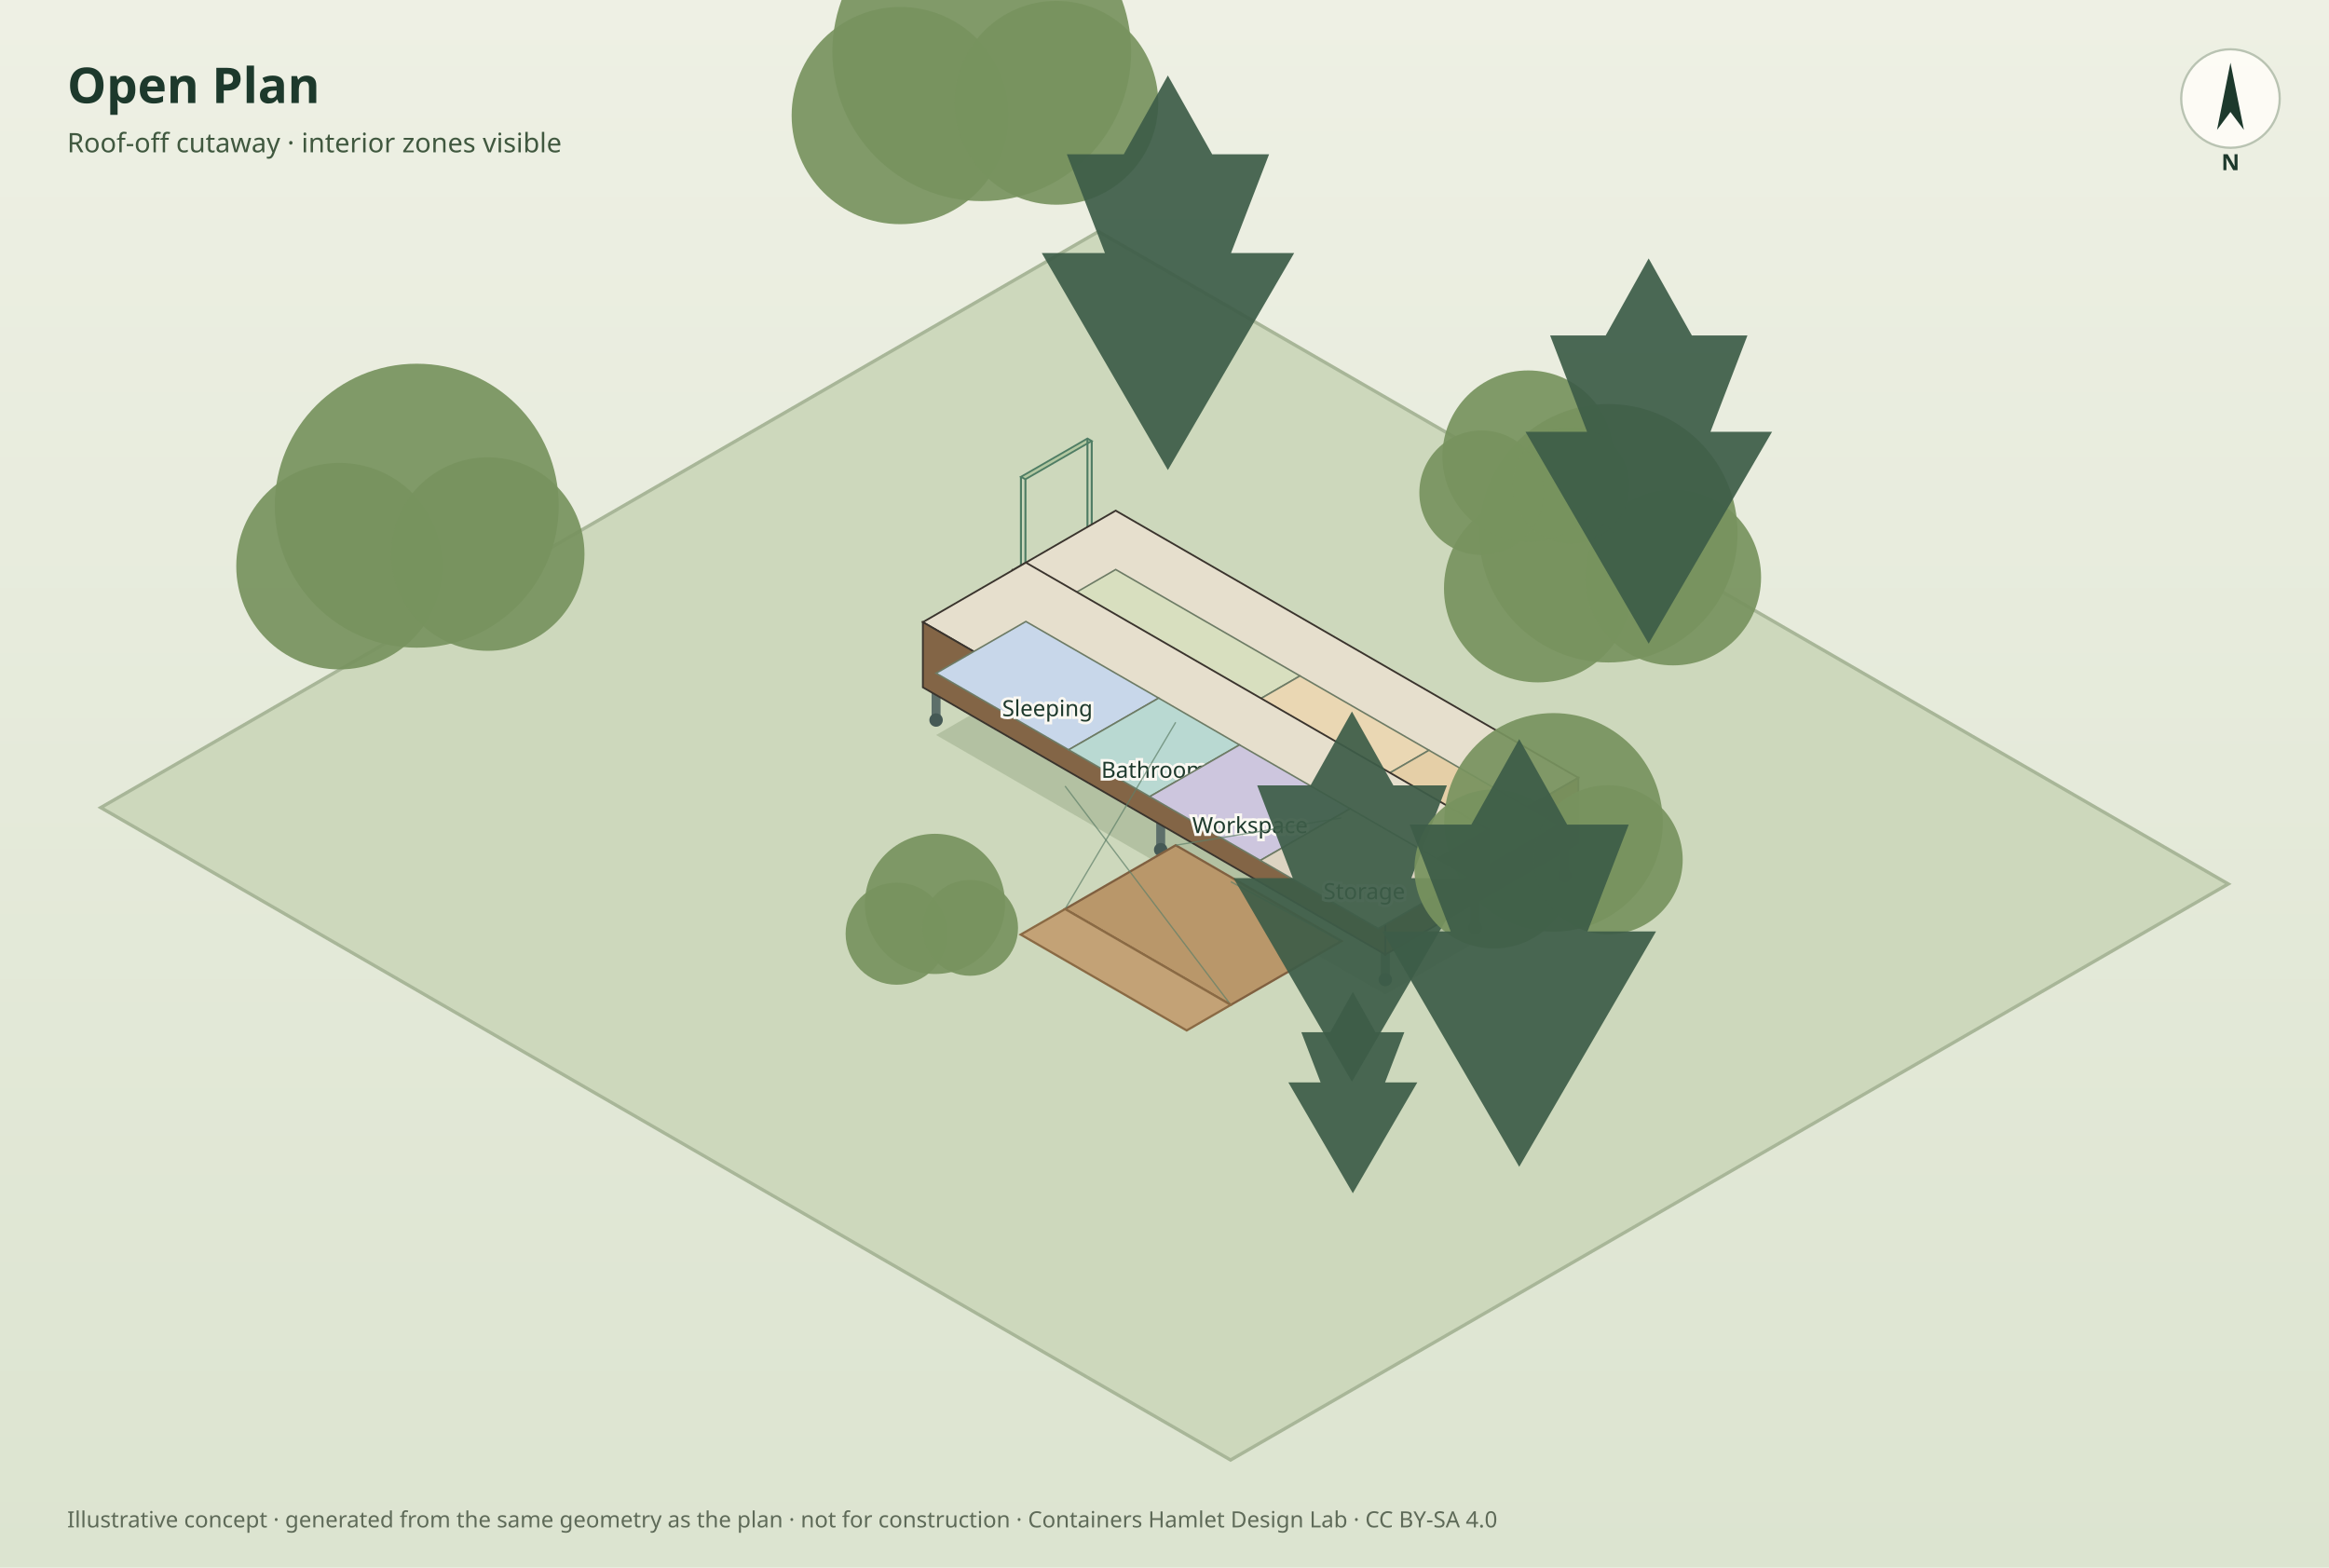
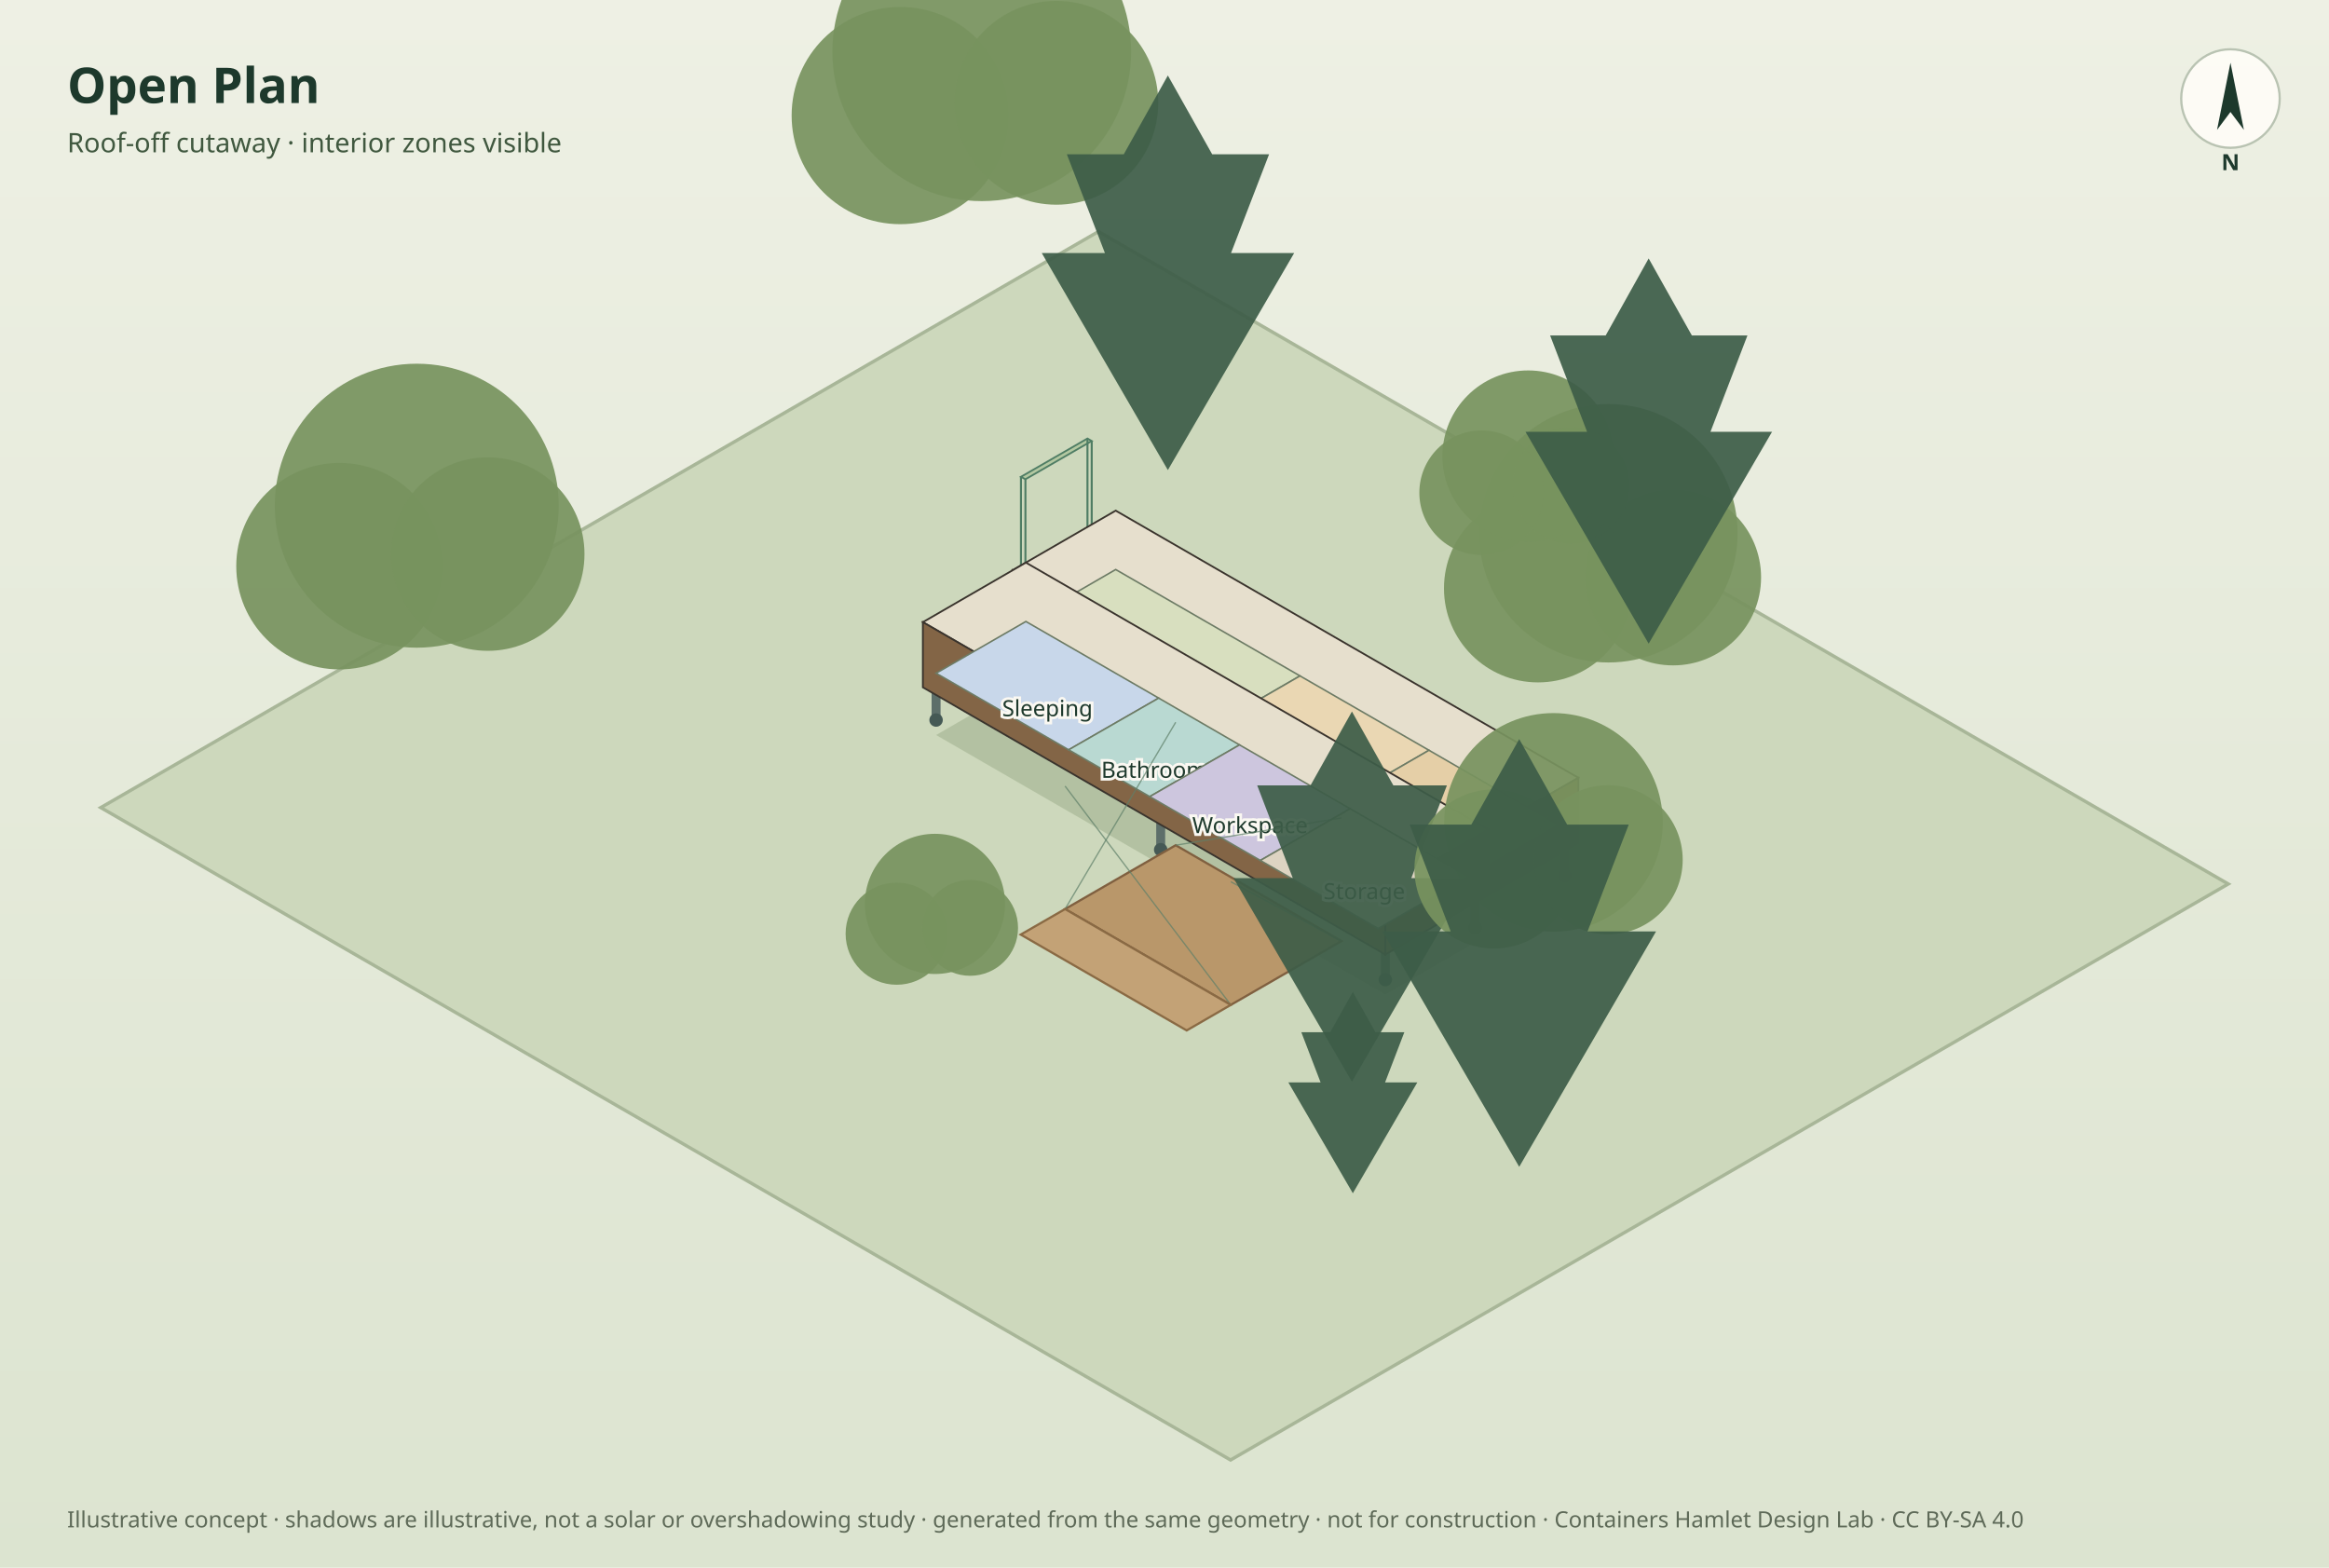
<svg xmlns="http://www.w3.org/2000/svg" viewBox="0 0 1040 700" role="img" aria-labelledby="concept-open-plan-cutaway-t concept-open-plan-cutaway-d" data-plan-scale="19" data-plan-width="1040">
  <defs>
    <linearGradient id="concept-open-plan-cutaway-sky" x1="0" y1="0" x2="0" y2="1">
      <stop offset="0" stop-color="#eef0e4" />
      <stop offset="1" stop-color="#dce4d0" />
    </linearGradient>
  </defs>
  <rect width="1040" height="700" fill="url(#concept-open-plan-cutaway-sky)" />
  <path d="M490.5 103.4L995 394.7L549.5 651.9L45 360.6Z" fill="#cdd8bc" stroke="#a8b698" stroke-width="1.5" />
  <g fill="#78935f" fill-opacity="0.92">
    <circle cx="438.4" cy="23.1" r="66.7" />
    <circle cx="402" cy="51.6" r="48.5" />
    <circle cx="471.7" cy="45.9" r="45.5" />
  </g>
  <g fill="#78935f" fill-opacity="0.92">
    <circle cx="718.2" cy="238.1" r="57.7" />
    <circle cx="686.8" cy="262.7" r="42" />
    <circle cx="747.1" cy="257.8" r="39.3" />
  </g>
  <g fill="#3d5d48" fill-opacity="0.92">
    <path d="M521.5 209.9L577.9 113L549.7 113L566.7 68.9L541.3 68.9L521.5 33.7L501.8 68.9L476.4 68.9L493.4 113L465.2 113Z" />
  </g>
  <g fill="#78935f" fill-opacity="0.92">
    <circle cx="682.4" cy="203.7" r="38.3" />
    <circle cx="661.6" cy="220" r="27.8" />
    <circle cx="701.6" cy="216.7" r="26.1" />
  </g>
  <g fill="#3d5d48" fill-opacity="0.92">
    <path d="M736.2 287.4L791.3 192.8L763.8 192.8L780.3 149.8L755.5 149.8L736.2 115.4L717 149.8L692.2 149.8L708.7 192.8L681.2 192.8Z" />
  </g>
  <g fill="#78935f" fill-opacity="0.92">
    <circle cx="186.1" cy="225.8" r="63.4" />
    <circle cx="151.6" cy="252.8" r="46.1" />
    <circle cx="217.8" cy="247.4" r="43.2" />
  </g>
  <path d="M485.6 266.3 487.5 267.4 457.9 284.5 455.9 283.4Z" fill="#9ab886" fill-opacity="0.3" stroke="#4f7d64" stroke-width="0.8" />
  <path d="M485.6 195.8 487.5 196.9 457.9 214 455.9 212.9Z" fill="#6f9d5b" fill-opacity="0.28" stroke="#4f7d64" stroke-width="0.8" />
  <path d="M485.6 266.3L485.6 195.8" stroke="#4f7d64" stroke-width="0.9" />
  <path d="M487.5 267.4L487.5 196.9" stroke="#4f7d64" stroke-width="0.9" />
  <path d="M457.9 284.5L457.9 214" stroke="#4f7d64" stroke-width="0.9" />
  <path d="M455.9 283.4L455.9 212.9" stroke="#4f7d64" stroke-width="0.9" />
  <path d="M498.2 281.9 698.8 397.7 658.7 420.8 458.1 305Z" fill="#9eae8d" fill-opacity="0.55" />
  <line x1="498.2" y1="275.2" x2="498.2" y2="260.6" stroke="#5d6f6a" stroke-width="4" />
  <circle cx="498.2" cy="275.2" r="3" fill="#455955" />
  <line x1="698.8" y1="391" x2="698.8" y2="376.4" stroke="#5d6f6a" stroke-width="4" />
  <circle cx="698.8" cy="391" r="3" fill="#455955" />
  <line x1="658.7" y1="414.2" x2="658.7" y2="399.6" stroke="#5d6f6a" stroke-width="4" />
  <circle cx="658.7" cy="414.2" r="3" fill="#455955" />
  <line x1="458.1" y1="298.4" x2="458.1" y2="283.8" stroke="#5d6f6a" stroke-width="4" />
  <circle cx="458.1" cy="298.4" r="3" fill="#455955" />
  <line x1="598.5" y1="333.1" x2="598.5" y2="318.5" stroke="#5d6f6a" stroke-width="4" />
  <circle cx="598.5" cy="333.1" r="3" fill="#455955" />
  <line x1="558.4" y1="356.3" x2="558.4" y2="341.7" stroke="#5d6f6a" stroke-width="4" />
  <circle cx="558.4" cy="356.3" r="3" fill="#455955" />
  <path d="M498.2 228 704.8 347.3 658.7 373.8 452.2 254.6Z" fill="#e6dfcd" stroke="#3a342d" stroke-width="0.8" />
  <path d="M452.2 283.8 658.7 403 658.7 373.8 452.2 254.6Z" fill="#836546" stroke="#3a342d" stroke-width="0.8" />
  <path d="M704.8 376.4 658.7 403 658.7 373.8 704.8 347.3Z" fill="#836546" stroke="#3a342d" stroke-width="0.8" />
  <path d="M498.2 254.3 580.5 301.8 540.4 325 458.1 277.5Z" fill="#d8dfbf" stroke="#6d7b65" stroke-width="0.7" />
  <text x="519.3" y="303.2" font-family="system-ui, sans-serif" font-size="10" text-anchor="middle" fill="#1d392c" stroke="#faf8f2" stroke-width="2.5" paint-order="stroke">Living</text>
  <path d="M580.5 301.8 638.1 335 598 358.2 540.4 325Z" fill="#ead7b3" stroke="#6d7b65" stroke-width="0.7" />
  <text x="589.2" y="343.6" font-family="system-ui, sans-serif" font-size="10" text-anchor="middle" fill="#1d392c" stroke="#faf8f2" stroke-width="2.5" paint-order="stroke">Kitchen</text>
  <path d="M638.1 335 695.7 368.3 655.6 391.5 598 358.2Z" fill="#e5cfa7" stroke="#6d7b65" stroke-width="0.7" />
  <text x="646.8" y="376.9" font-family="system-ui, sans-serif" font-size="10" text-anchor="middle" fill="#1d392c" stroke="#faf8f2" stroke-width="2.5" paint-order="stroke">Dining</text>
  <path d="M458.1 305 658.7 420.8 618.6 444 418 328.2Z" fill="#9eae8d" fill-opacity="0.55" />
  <line x1="458.1" y1="298.4" x2="458.1" y2="283.8" stroke="#5d6f6a" stroke-width="4" />
  <circle cx="458.1" cy="298.4" r="3" fill="#455955" />
  <line x1="658.7" y1="414.2" x2="658.7" y2="399.6" stroke="#5d6f6a" stroke-width="4" />
  <circle cx="658.7" cy="414.2" r="3" fill="#455955" />
  <line x1="618.6" y1="437.4" x2="618.6" y2="422.8" stroke="#5d6f6a" stroke-width="4" />
  <circle cx="618.6" cy="437.4" r="3" fill="#455955" />
  <line x1="418" y1="321.5" x2="418" y2="306.9" stroke="#5d6f6a" stroke-width="4" />
  <circle cx="418" cy="321.5" r="3" fill="#455955" />
  <line x1="558.4" y1="356.3" x2="558.4" y2="341.7" stroke="#5d6f6a" stroke-width="4" />
  <circle cx="558.4" cy="356.3" r="3" fill="#455955" />
  <line x1="518.3" y1="379.4" x2="518.3" y2="364.9" stroke="#5d6f6a" stroke-width="4" />
  <circle cx="518.3" cy="379.4" r="3" fill="#455955" />
  <path d="M458.1 251.2 664.6 370.4 618.6 397 412.1 277.8Z" fill="#e6dfcd" stroke="#3a342d" stroke-width="0.8" />
  <path d="M412.1 306.9 618.6 426.2 618.6 397 412.1 277.8Z" fill="#836546" stroke="#3a342d" stroke-width="0.8" />
  <path d="M664.6 399.6 618.6 426.2 618.6 397 664.6 370.4Z" fill="#836546" stroke="#3a342d" stroke-width="0.8" />
  <path d="M458.1 277.5 517.4 311.7 477.2 334.8 418 300.6Z" fill="#c8d7ea" stroke="#6d7b65" stroke-width="0.7" />
  <text x="467.7" y="319.8" font-family="system-ui, sans-serif" font-size="10" text-anchor="middle" fill="#1d392c" stroke="#faf8f2" stroke-width="2.5" paint-order="stroke">Sleeping</text>
  <path d="M517.4 311.7 553.5 332.6 513.4 355.7 477.2 334.8Z" fill="#b9d9d2" stroke="#6d7b65" stroke-width="0.7" />
  <text x="515.4" y="347.3" font-family="system-ui, sans-serif" font-size="10" text-anchor="middle" fill="#1d392c" stroke="#faf8f2" stroke-width="2.5" paint-order="stroke">Bathroom</text>
  <path d="M553.5 332.6 602.9 361.1 562.8 384.2 513.4 355.7Z" fill="#cdc6de" stroke="#6d7b65" stroke-width="0.7" />
  <text x="558.2" y="372" font-family="system-ui, sans-serif" font-size="10" text-anchor="middle" fill="#1d392c" stroke="#faf8f2" stroke-width="2.5" paint-order="stroke">Workspace</text>
  <path d="M602.9 361.1 655.6 391.5 615.4 414.6 562.8 384.2Z" fill="#ddd4c2" stroke="#6d7b65" stroke-width="0.7" />
  <text x="609.2" y="401.5" font-family="system-ui, sans-serif" font-size="10" text-anchor="middle" fill="#1d392c" stroke="#faf8f2" stroke-width="2.5" paint-order="stroke">Storage</text>
  <path d="M525 377.4 599 420.2 549.6 448.7 475.6 405.9Z" fill="#b9976a" stroke="#806040" stroke-width="1" />
  <path d="M525 377.4L599 365.2" stroke="#5e8069" stroke-width="0.6" stroke-opacity="0.7" />
  <path d="M599 420.2L549.6 393.7" stroke="#5e8069" stroke-width="0.6" stroke-opacity="0.7" />
  <path d="M549.6 448.7L475.6 351" stroke="#5e8069" stroke-width="0.6" stroke-opacity="0.7" />
  <path d="M475.6 405.9L525 322.5" stroke="#5e8069" stroke-width="0.6" stroke-opacity="0.7" />
  <path d="M475.6 405.9 549.6 448.7 529.9 460.1 455.8 417.3Z" fill="#c3a276" stroke="#8a6a44" stroke-width="1" />
  <g fill="#3d5d48" fill-opacity="0.92">
    <path d="M604.1 532.8L632.9 483.3L618.5 483.3L627.1 460.9L614.2 460.9L604.1 442.9L594 460.9L581.1 460.9L589.7 483.3L575.3 483.3Z" />
  </g>
  <g fill="#3d5d48" fill-opacity="0.92">
    <path d="M603.7 483L656.6 392.1L630.2 392.1L646.1 350.7L622.2 350.7L603.7 317.7L585.2 350.7L561.4 350.7L577.3 392.1L550.8 392.1Z" />
  </g>
  <g fill="#78935f" fill-opacity="0.92">
    <circle cx="693.7" cy="367.2" r="48.8" />
    <circle cx="667.1" cy="388" r="35.5" />
    <circle cx="718.1" cy="383.9" r="33.3" />
  </g>
  <g fill="#3d5d48" fill-opacity="0.92">
    <path d="M678.4 521L739.5 415.9L708.9 415.9L727.3 368.2L699.8 368.2L678.4 330L657 368.2L629.5 368.2L647.8 415.9L617.3 415.9Z" />
  </g>
  <g fill="#78935f" fill-opacity="0.92">
    <circle cx="417.5" cy="403.6" r="31.3" />
    <circle cx="400.4" cy="416.9" r="22.8" />
    <circle cx="433.2" cy="414.3" r="21.4" />
  </g>
  <text x="30" y="46" font-family="system-ui, sans-serif" font-size="22" font-weight="800" fill="#1d392c">Open Plan</text>
  <text x="30" y="68" font-family="system-ui, sans-serif" font-size="12" fill="#40583f">Roof-off cutaway · interior zones visible</text>
  <g aria-hidden="true">
    <circle cx="996" cy="44" r="22" fill="#fffdf7" fill-opacity="0.9" stroke="#b9c3b2" />
    <path d="M996 28l6 30l-6 -8l-6 8z" fill="#1d392c" />
    <text x="996" y="76" text-anchor="middle" font-size="10" font-weight="700" font-family="system-ui, sans-serif" fill="#1d392c">N</text>
  </g>
-   <text x="30" y="682" font-family="system-ui, sans-serif" font-size="10" fill="#5e6a58">Illustrative concept · generated from the same geometry as the plan · not for construction · Containers Hamlet Design Lab · CC BY-SA 4.0</text>
+   <text x="30" y="682" font-family="system-ui, sans-serif" font-size="10" fill="#5e6a58">Illustrative concept · shadows are illustrative, not a solar or overshadowing study · generated from the same geometry · not for construction · Containers Hamlet Design Lab · CC BY-SA 4.0</text>
</svg>
